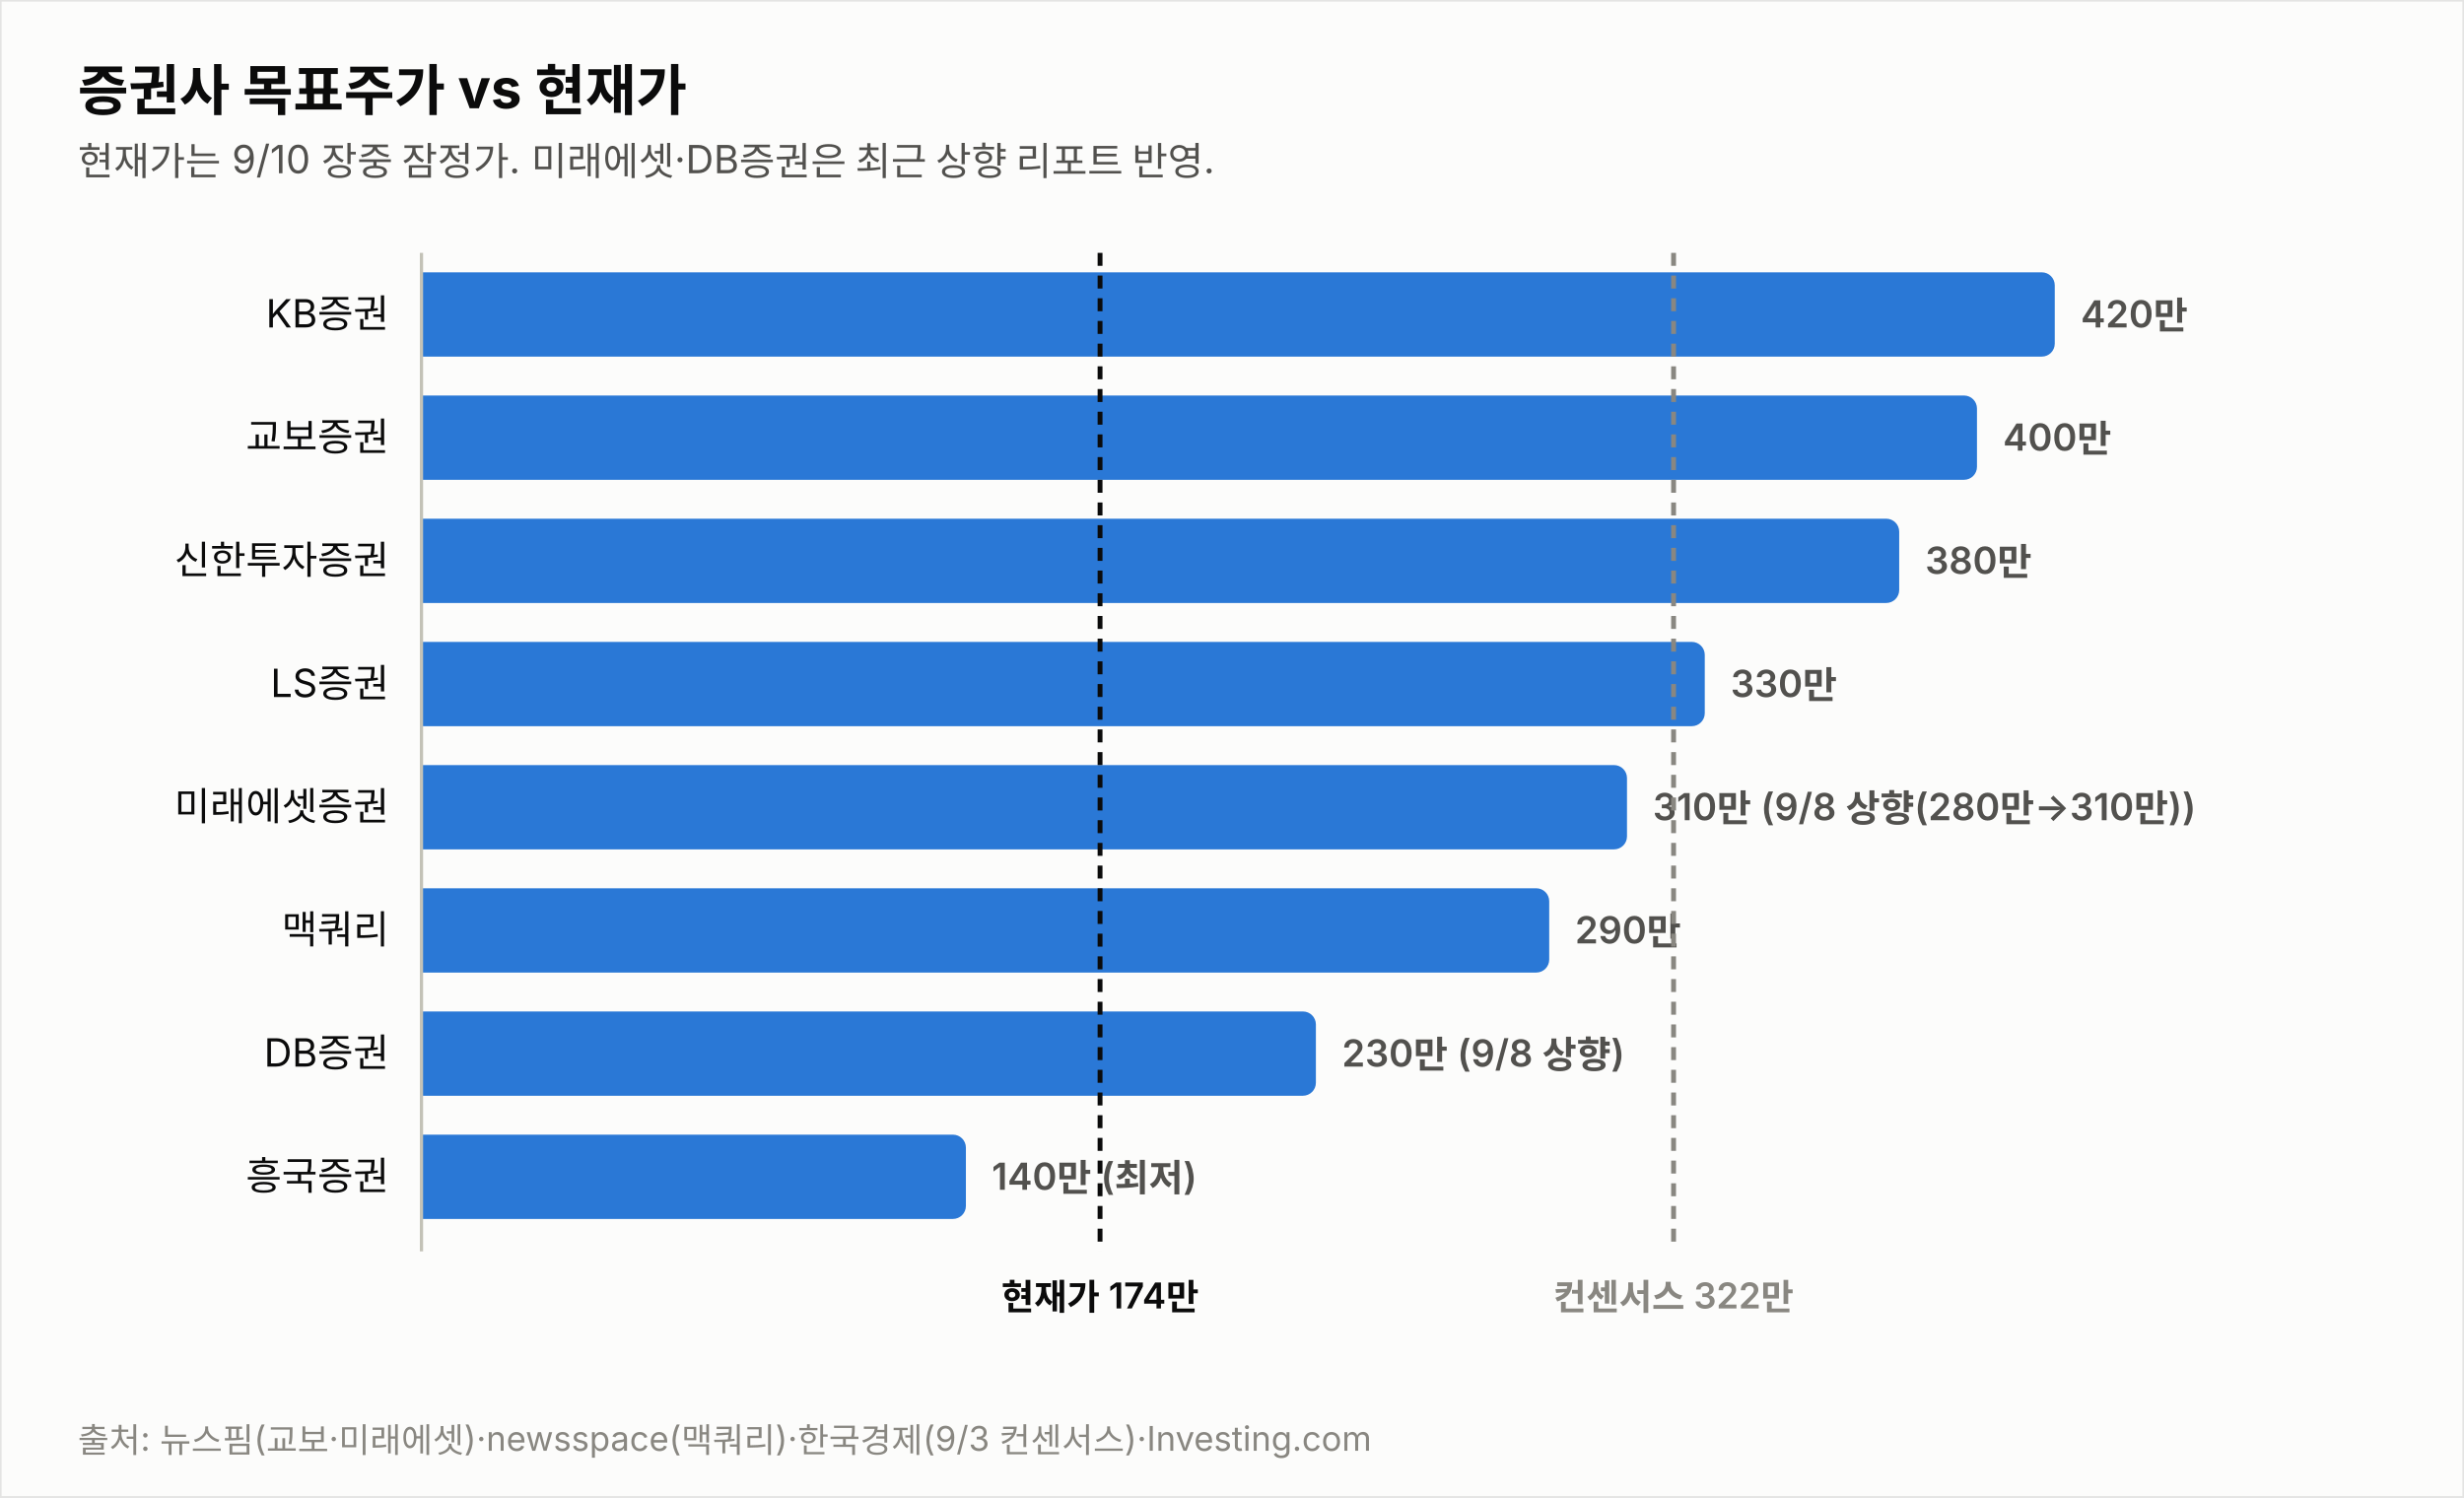
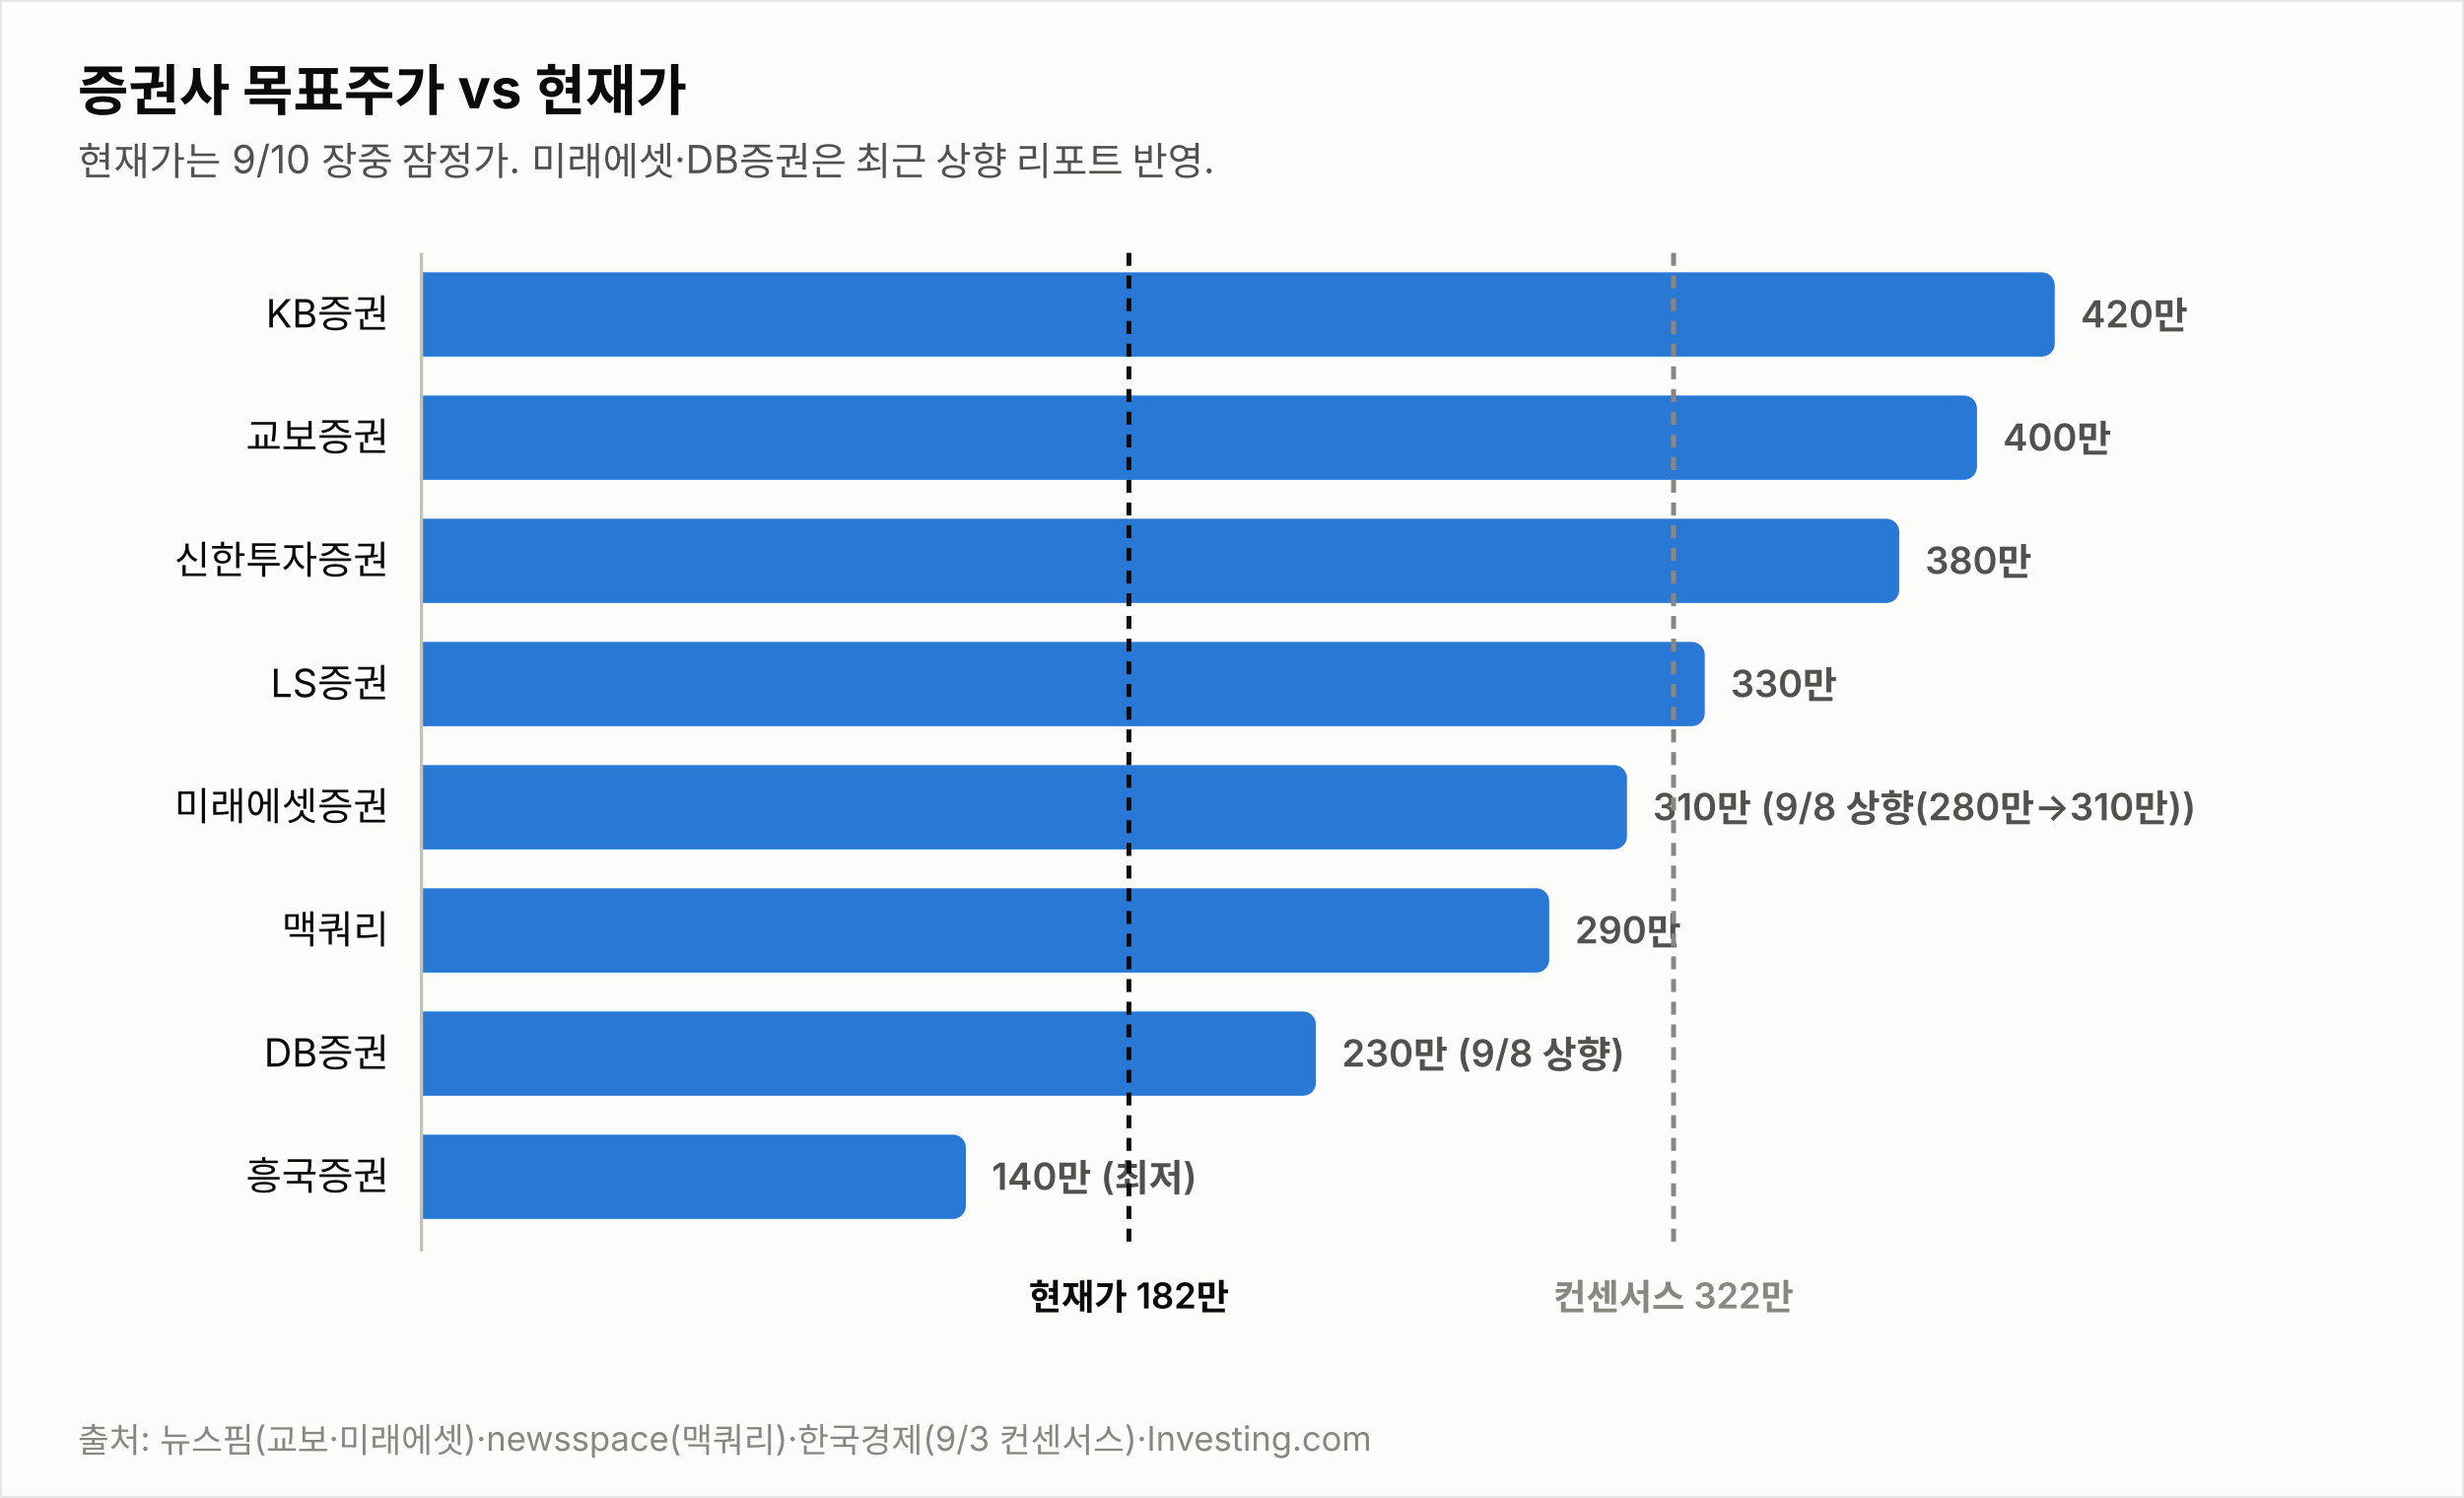
<svg xmlns="http://www.w3.org/2000/svg" width="760" height="462" viewBox="0 0 760 462" font-family="system-ui,-apple-system,&quot;Segoe UI&quot;,&quot;Malgun Gothic&quot;,&quot;Apple SD Gothic Neo&quot;,sans-serif">
  <rect width="760" height="462" fill="#fcfcfb" stroke="rgba(11,11,11,0.10)" />
  <text x="24" y="34" font-size="17" font-weight="700" fill="#0b0b0b">증권사 목표주가 vs 현재가</text>
  <text x="24" y="54" font-size="12" fill="#52514e">현재가는 9/10 장중 잠정가. 미래에셋·DB증권은 최근 상향 리포트 반영.</text>
  <text x="120" y="101.0" font-size="12" fill="#0b0b0b" text-anchor="end">KB증권</text>
  <path d="M130,84 h499.774 a4,4 0 0 1 4,4 v18 a4,4 0 0 1 -4,4 h-499.774 z" fill="#2a78d6" opacity="1.0" />
  <text x="641.8" y="101.0" font-size="11.5" font-weight="600" fill="#52514e" style="font-variant-numeric:tabular-nums">420만</text>
  <text x="120" y="139.0" font-size="12" fill="#0b0b0b" text-anchor="end">교보증권</text>
  <path d="M130,122 h475.784 a4,4 0 0 1 4,4 v18 a4,4 0 0 1 -4,4 h-475.784 z" fill="#2a78d6" opacity="1.0" />
  <text x="617.8" y="139.0" font-size="11.5" font-weight="600" fill="#52514e" style="font-variant-numeric:tabular-nums">400만</text>
  <text x="120" y="177.0" font-size="12" fill="#0b0b0b" text-anchor="end">신한투자증권</text>
  <path d="M130,160 h451.795 a4,4 0 0 1 4,4 v18 a4,4 0 0 1 -4,4 h-451.795 z" fill="#2a78d6" opacity="1.0" />
  <text x="593.8" y="177.0" font-size="11.5" font-weight="600" fill="#52514e" style="font-variant-numeric:tabular-nums">380만</text>
  <text x="120" y="215.0" font-size="12" fill="#0b0b0b" text-anchor="end">LS증권</text>
  <path d="M130,198 h391.822 a4,4 0 0 1 4,4 v18 a4,4 0 0 1 -4,4 h-391.822 z" fill="#2a78d6" opacity="1.0" />
  <text x="533.8" y="215.0" font-size="11.5" font-weight="600" fill="#52514e" style="font-variant-numeric:tabular-nums">330만</text>
  <text x="120" y="253.0" font-size="12" fill="#0b0b0b" text-anchor="end">미래에셋증권</text>
  <path d="M130,236 h367.833 a4,4 0 0 1 4,4 v18 a4,4 0 0 1 -4,4 h-367.833 z" fill="#2a78d6" opacity="1.0" />
  <text x="509.8" y="253.0" font-size="11.5" font-weight="600" fill="#52514e" style="font-variant-numeric:tabular-nums">310만 (9/8 상향(280만→310만))</text>
  <text x="120" y="291.0" font-size="12" fill="#0b0b0b" text-anchor="end">맥쿼리</text>
  <path d="M130,274 h343.844 a4,4 0 0 1 4,4 v18 a4,4 0 0 1 -4,4 h-343.844 z" fill="#2a78d6" opacity="1.0" />
  <text x="485.8" y="291.0" font-size="11.5" font-weight="600" fill="#52514e" style="font-variant-numeric:tabular-nums">290만</text>
  <text x="120" y="329.0" font-size="12" fill="#0b0b0b" text-anchor="end">DB증권</text>
  <path d="M130,312 h271.876 a4,4 0 0 1 4,4 v18 a4,4 0 0 1 -4,4 h-271.876 z" fill="#2a78d6" opacity="1.0" />
  <text x="413.9" y="329.0" font-size="11.5" font-weight="600" fill="#52514e" style="font-variant-numeric:tabular-nums">230만 (9/8 상향)</text>
  <text x="120" y="367.0" font-size="12" fill="#0b0b0b" text-anchor="end">흥국증권</text>
  <path d="M130,350 h163.925 a4,4 0 0 1 4,4 v18 a4,4 0 0 1 -4,4 h-163.925 z" fill="#2a78d6" opacity="1.0" />
  <text x="305.9" y="367.0" font-size="11.5" font-weight="600" fill="#52514e" style="font-variant-numeric:tabular-nums">140만 (최저)</text>
  <line x1="130" y1="78" x2="130" y2="386" stroke="#c3c2b7" stroke-width="1" />
-   <line x1="339.3" y1="78" x2="339.3" y2="386" stroke="#0b0b0b" stroke-width="1.5" stroke-dasharray="4 3" />
-   <text x="339.3" y="404" font-size="11" font-weight="600" fill="#0b0b0b" text-anchor="middle">현재가 174만</text>
+   <line x1="348.2" y1="78" x2="348.2" y2="386" stroke="#0b0b0b" stroke-width="1.5" stroke-dasharray="4 3" />
+   <text x="348.2" y="404" font-size="11" font-weight="600" fill="#0b0b0b" text-anchor="middle">현재가 182만</text>
  <line x1="516.2" y1="78" x2="516.2" y2="386" stroke="#898781" stroke-width="1.5" stroke-dasharray="4 3" />
  <text x="516.2" y="404" font-size="11" font-weight="600" fill="#898781" text-anchor="middle">컨센서스 322만</text>
  <text x="24" y="448" font-size="10.5" fill="#898781">출처: 뉴스핌(교보·미래에셋)·newsspace(맥쿼리)·한국경제(9/3 컨센서스)·Investing.com</text>
</svg>
